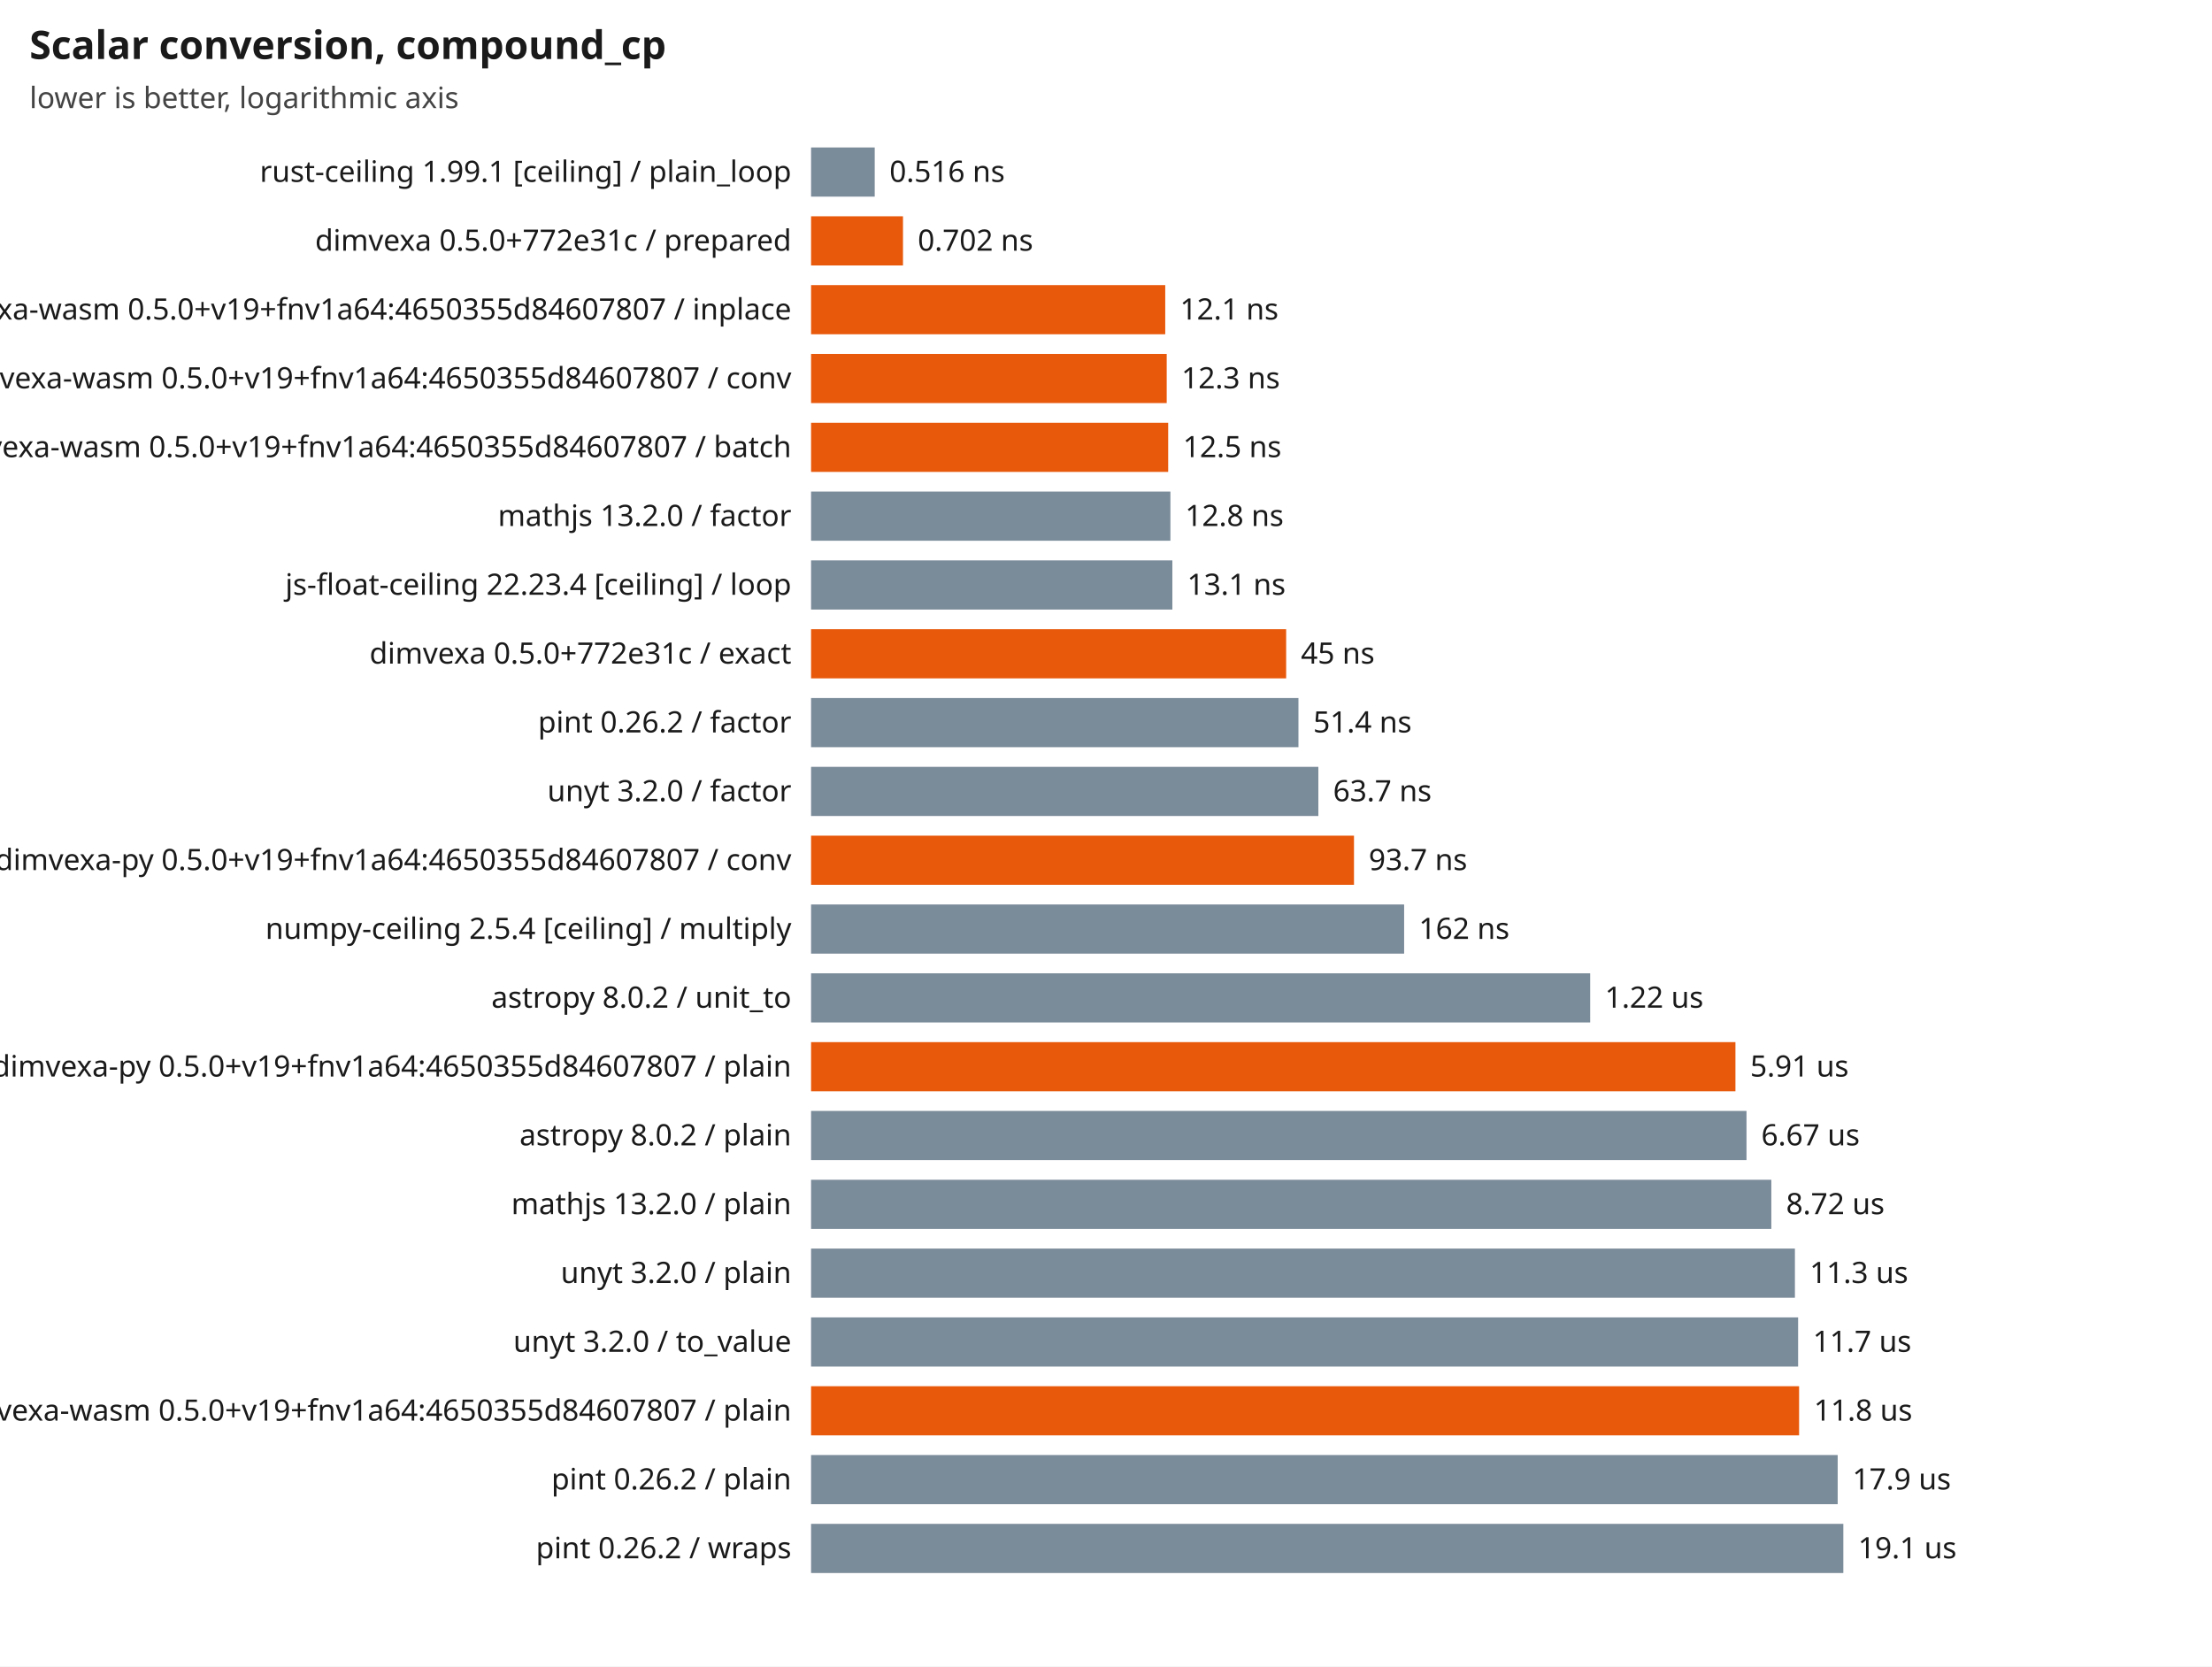
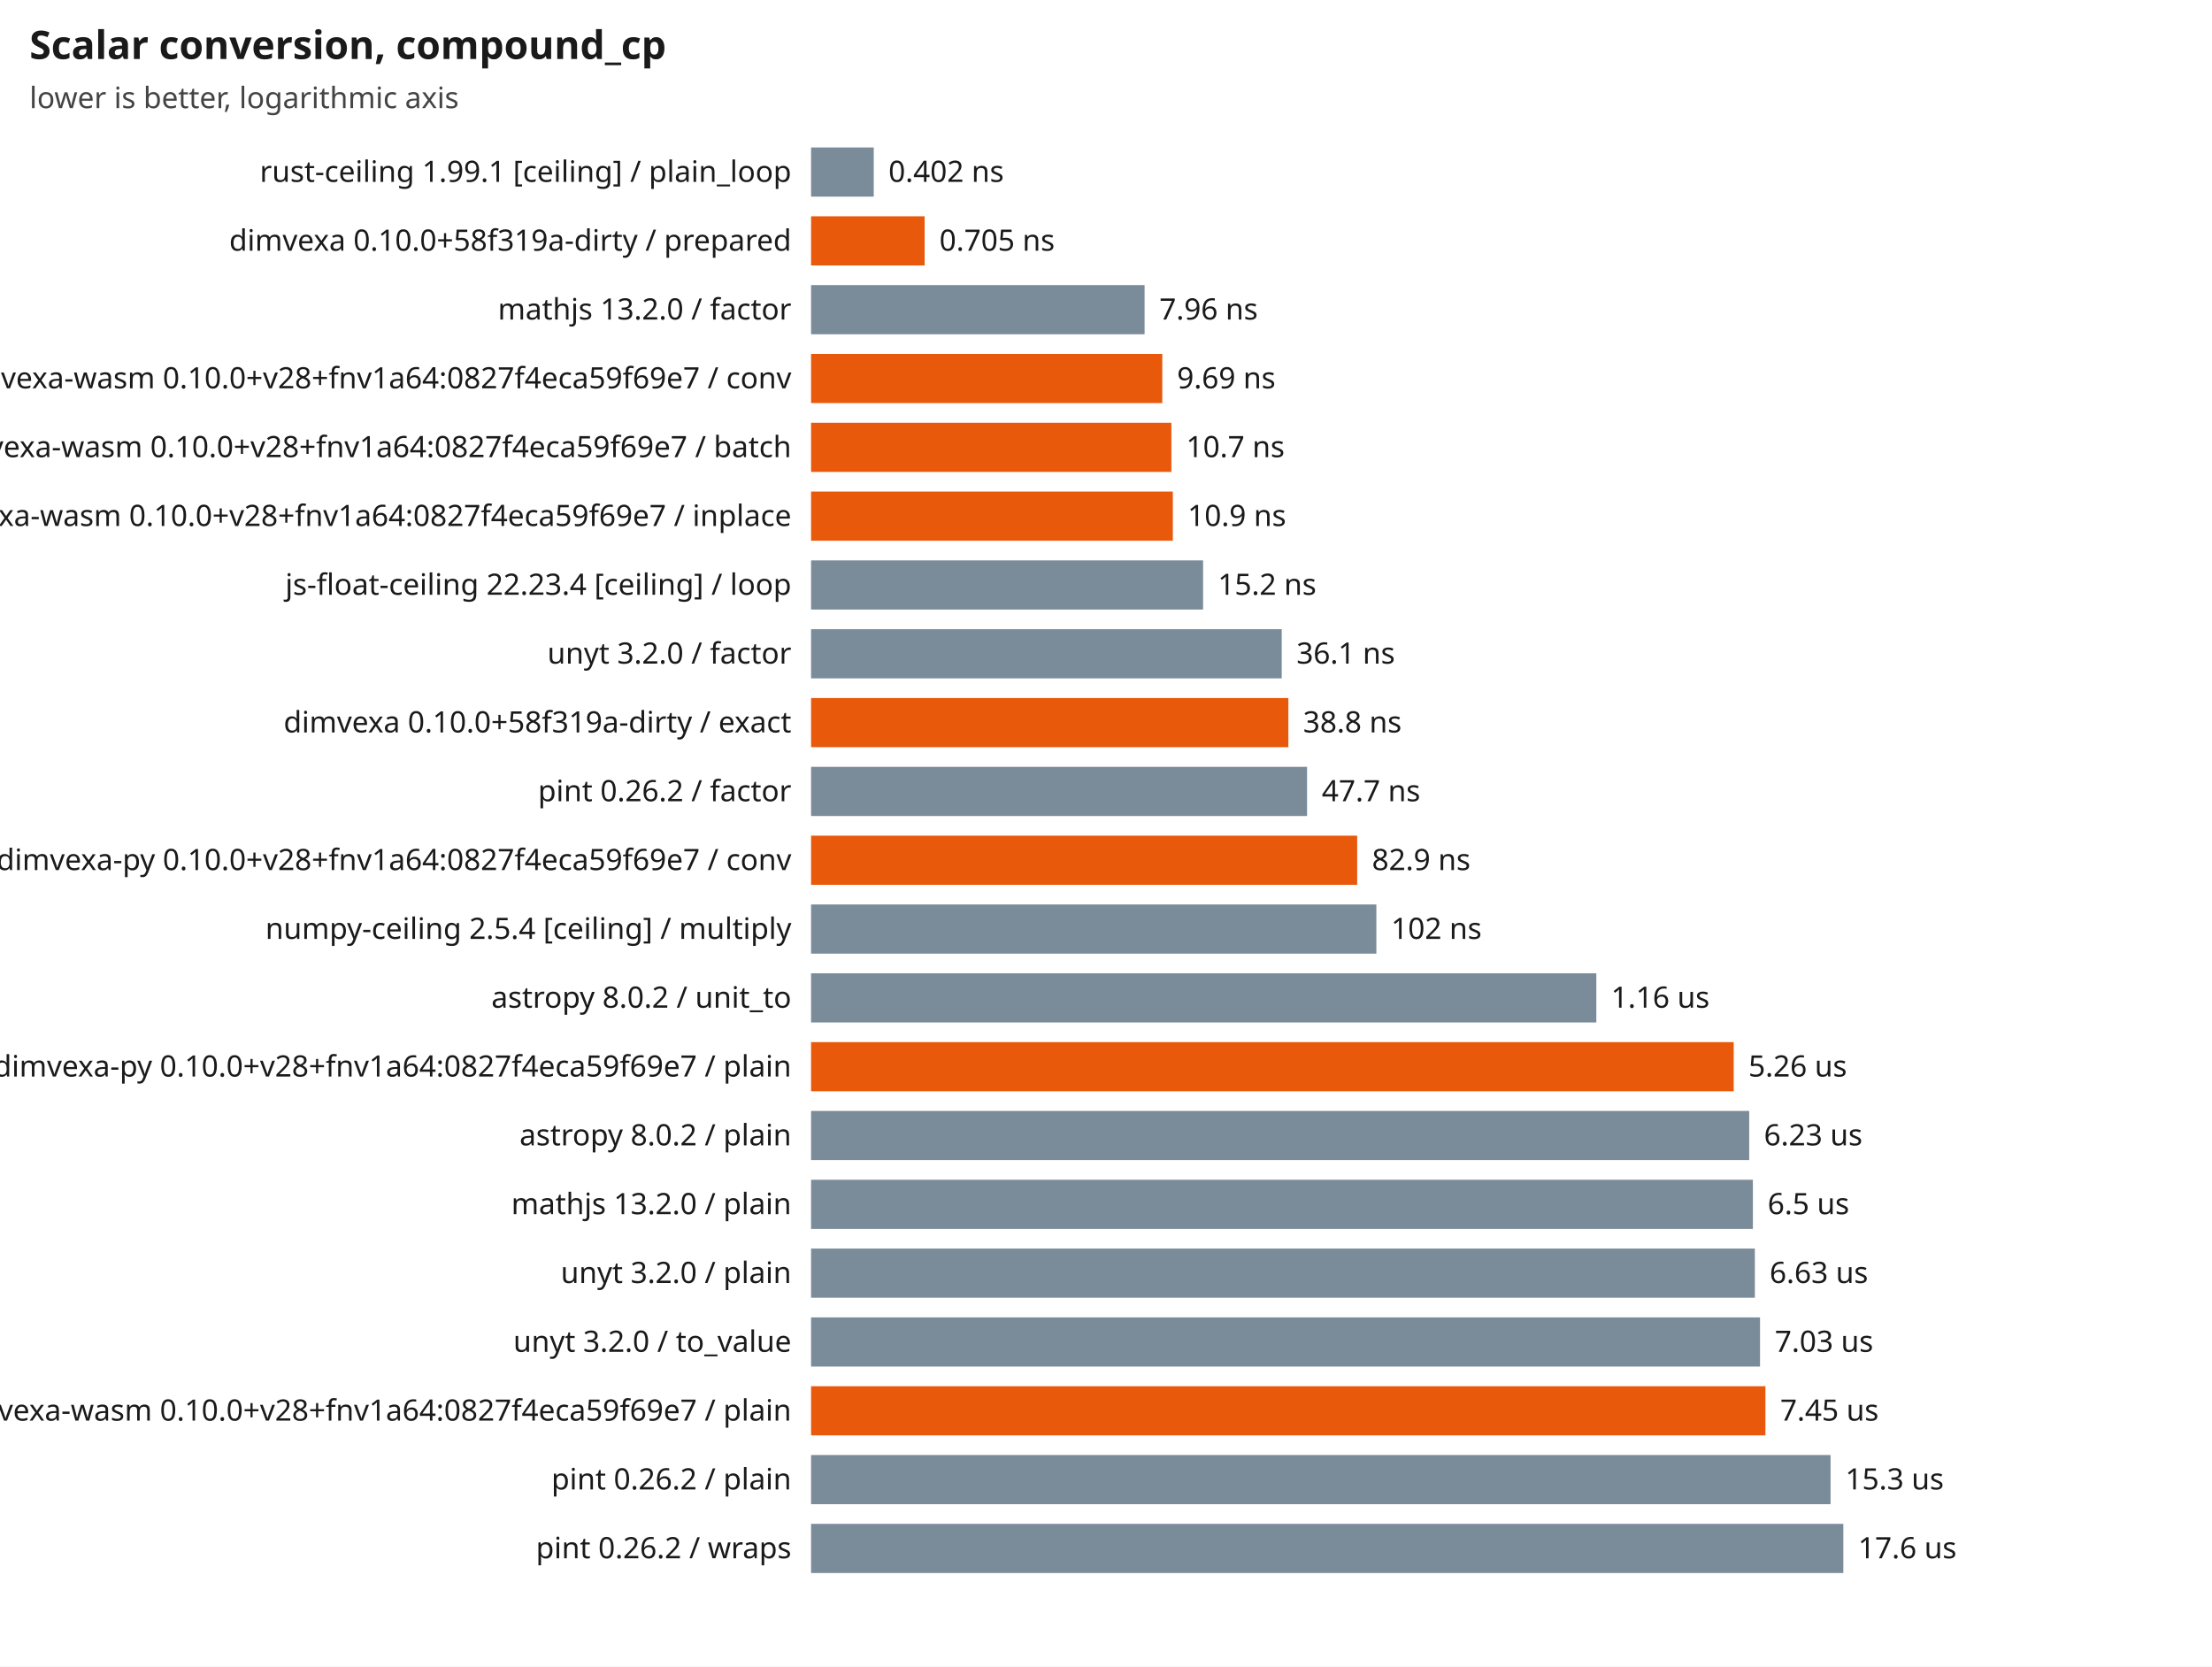
<svg xmlns="http://www.w3.org/2000/svg" width="900" height="678" viewBox="0 0 900 678" role="img" aria-label="Scalar conversion, compound_cp">
  <rect width="900" height="678" fill="#ffffff" />
  <text x="12" y="24" font-family="sans-serif" font-size="16" font-weight="bold" fill="#1a1a1a">Scalar conversion, compound_cp</text>
  <text x="12" y="44" font-family="sans-serif" font-size="12" fill="#444444">lower is better, logarithmic axis</text>
  <text x="322" y="74" text-anchor="end" font-family="sans-serif" font-size="12" fill="#1a1a1a">rust-ceiling 1.99.1 [ceiling] / plain_loop</text>
-   <rect x="330" y="60" width="25.9" height="20" fill="#7a8b99" />
-   <text x="361.9" y="74" font-family="sans-serif" font-size="12" fill="#1a1a1a">0.516 ns</text>
-   <text x="322" y="102" text-anchor="end" font-family="sans-serif" font-size="12" fill="#1a1a1a">dimvexa 0.5.0+772e31c / prepared</text>
-   <rect x="330" y="88" width="37.4" height="20" fill="#e8590c" />
-   <text x="373.4" y="102" font-family="sans-serif" font-size="12" fill="#1a1a1a">0.702 ns</text>
-   <text x="322" y="130" text-anchor="end" font-family="sans-serif" font-size="12" fill="#1a1a1a">dimvexa-wasm 0.5.0+v19+fnv1a64:4650355d84607807 / inplace</text>
-   <rect x="330" y="116" width="144.1" height="20" fill="#e8590c" />
-   <text x="480.1" y="130" font-family="sans-serif" font-size="12" fill="#1a1a1a">12.1 ns</text>
-   <text x="322" y="158" text-anchor="end" font-family="sans-serif" font-size="12" fill="#1a1a1a">dimvexa-wasm 0.5.0+v19+fnv1a64:4650355d84607807 / conv</text>
-   <rect x="330" y="144" width="144.7" height="20" fill="#e8590c" />
-   <text x="480.7" y="158" font-family="sans-serif" font-size="12" fill="#1a1a1a">12.3 ns</text>
-   <text x="322" y="186" text-anchor="end" font-family="sans-serif" font-size="12" fill="#1a1a1a">dimvexa-wasm 0.5.0+v19+fnv1a64:4650355d84607807 / batch</text>
-   <rect x="330" y="172" width="145.3" height="20" fill="#e8590c" />
-   <text x="481.3" y="186" font-family="sans-serif" font-size="12" fill="#1a1a1a">12.5 ns</text>
-   <text x="322" y="214" text-anchor="end" font-family="sans-serif" font-size="12" fill="#1a1a1a">mathjs 13.2.0 / factor</text>
-   <rect x="330" y="200" width="146.2" height="20" fill="#7a8b99" />
-   <text x="482.2" y="214" font-family="sans-serif" font-size="12" fill="#1a1a1a">12.8 ns</text>
+   <rect x="330" y="60" width="25.5" height="20" fill="#7a8b99" />
+   <text x="361.5" y="74" font-family="sans-serif" font-size="12" fill="#1a1a1a">0.402 ns</text>
+   <text x="322" y="102" text-anchor="end" font-family="sans-serif" font-size="12" fill="#1a1a1a">dimvexa 0.10.0+58f319a-dirty / prepared</text>
+   <rect x="330" y="88" width="46.2" height="20" fill="#e8590c" />
+   <text x="382.2" y="102" font-family="sans-serif" font-size="12" fill="#1a1a1a">0.705 ns</text>
+   <text x="322" y="130" text-anchor="end" font-family="sans-serif" font-size="12" fill="#1a1a1a">mathjs 13.2.0 / factor</text>
+   <rect x="330" y="116" width="135.7" height="20" fill="#7a8b99" />
+   <text x="471.7" y="130" font-family="sans-serif" font-size="12" fill="#1a1a1a">7.96 ns</text>
+   <text x="322" y="158" text-anchor="end" font-family="sans-serif" font-size="12" fill="#1a1a1a">dimvexa-wasm 0.10.0+v28+fnv1a64:0827f4eca59f69e7 / conv</text>
+   <rect x="330" y="144" width="142.9" height="20" fill="#e8590c" />
+   <text x="478.9" y="158" font-family="sans-serif" font-size="12" fill="#1a1a1a">9.69 ns</text>
+   <text x="322" y="186" text-anchor="end" font-family="sans-serif" font-size="12" fill="#1a1a1a">dimvexa-wasm 0.10.0+v28+fnv1a64:0827f4eca59f69e7 / batch</text>
+   <rect x="330" y="172" width="146.6" height="20" fill="#e8590c" />
+   <text x="482.6" y="186" font-family="sans-serif" font-size="12" fill="#1a1a1a">10.7 ns</text>
+   <text x="322" y="214" text-anchor="end" font-family="sans-serif" font-size="12" fill="#1a1a1a">dimvexa-wasm 0.10.0+v28+fnv1a64:0827f4eca59f69e7 / inplace</text>
+   <rect x="330" y="200" width="147.2" height="20" fill="#e8590c" />
+   <text x="483.2" y="214" font-family="sans-serif" font-size="12" fill="#1a1a1a">10.9 ns</text>
  <text x="322" y="242" text-anchor="end" font-family="sans-serif" font-size="12" fill="#1a1a1a">js-float-ceiling 22.23.4 [ceiling] / loop</text>
-   <rect x="330" y="228" width="147.0" height="20" fill="#7a8b99" />
-   <text x="483.0" y="242" font-family="sans-serif" font-size="12" fill="#1a1a1a">13.1 ns</text>
-   <text x="322" y="270" text-anchor="end" font-family="sans-serif" font-size="12" fill="#1a1a1a">dimvexa 0.5.0+772e31c / exact</text>
-   <rect x="330" y="256" width="193.3" height="20" fill="#e8590c" />
-   <text x="529.3" y="270" font-family="sans-serif" font-size="12" fill="#1a1a1a">45 ns</text>
-   <text x="322" y="298" text-anchor="end" font-family="sans-serif" font-size="12" fill="#1a1a1a">pint 0.26.2 / factor</text>
-   <rect x="330" y="284" width="198.3" height="20" fill="#7a8b99" />
-   <text x="534.3" y="298" font-family="sans-serif" font-size="12" fill="#1a1a1a">51.4 ns</text>
-   <text x="322" y="326" text-anchor="end" font-family="sans-serif" font-size="12" fill="#1a1a1a">unyt 3.2.0 / factor</text>
-   <rect x="330" y="312" width="206.4" height="20" fill="#7a8b99" />
-   <text x="542.4" y="326" font-family="sans-serif" font-size="12" fill="#1a1a1a">63.7 ns</text>
-   <text x="322" y="354" text-anchor="end" font-family="sans-serif" font-size="12" fill="#1a1a1a">dimvexa-py 0.5.0+v19+fnv1a64:4650355d84607807 / conv</text>
-   <rect x="330" y="340" width="220.9" height="20" fill="#e8590c" />
-   <text x="556.9" y="354" font-family="sans-serif" font-size="12" fill="#1a1a1a">93.7 ns</text>
+   <rect x="330" y="228" width="159.5" height="20" fill="#7a8b99" />
+   <text x="495.5" y="242" font-family="sans-serif" font-size="12" fill="#1a1a1a">15.2 ns</text>
+   <text x="322" y="270" text-anchor="end" font-family="sans-serif" font-size="12" fill="#1a1a1a">unyt 3.2.0 / factor</text>
+   <rect x="330" y="256" width="191.5" height="20" fill="#7a8b99" />
+   <text x="527.5" y="270" font-family="sans-serif" font-size="12" fill="#1a1a1a">36.1 ns</text>
+   <text x="322" y="298" text-anchor="end" font-family="sans-serif" font-size="12" fill="#1a1a1a">dimvexa 0.10.0+58f319a-dirty / exact</text>
+   <rect x="330" y="284" width="194.2" height="20" fill="#e8590c" />
+   <text x="530.2" y="298" font-family="sans-serif" font-size="12" fill="#1a1a1a">38.8 ns</text>
+   <text x="322" y="326" text-anchor="end" font-family="sans-serif" font-size="12" fill="#1a1a1a">pint 0.26.2 / factor</text>
+   <rect x="330" y="312" width="201.8" height="20" fill="#7a8b99" />
+   <text x="537.8" y="326" font-family="sans-serif" font-size="12" fill="#1a1a1a">47.7 ns</text>
+   <text x="322" y="354" text-anchor="end" font-family="sans-serif" font-size="12" fill="#1a1a1a">dimvexa-py 0.10.0+v28+fnv1a64:0827f4eca59f69e7 / conv</text>
+   <rect x="330" y="340" width="222.2" height="20" fill="#e8590c" />
+   <text x="558.2" y="354" font-family="sans-serif" font-size="12" fill="#1a1a1a">82.9 ns</text>
  <text x="322" y="382" text-anchor="end" font-family="sans-serif" font-size="12" fill="#1a1a1a">numpy-ceiling 2.5.4 [ceiling] / multiply</text>
-   <rect x="330" y="368" width="241.3" height="20" fill="#7a8b99" />
-   <text x="577.3" y="382" font-family="sans-serif" font-size="12" fill="#1a1a1a">162 ns</text>
+   <rect x="330" y="368" width="230.0" height="20" fill="#7a8b99" />
+   <text x="566.0" y="382" font-family="sans-serif" font-size="12" fill="#1a1a1a">102 ns</text>
  <text x="322" y="410" text-anchor="end" font-family="sans-serif" font-size="12" fill="#1a1a1a">astropy 8.0.2 / unit_to</text>
-   <rect x="330" y="396" width="317.0" height="20" fill="#7a8b99" />
-   <text x="653.0" y="410" font-family="sans-serif" font-size="12" fill="#1a1a1a">1.22 us</text>
-   <text x="322" y="438" text-anchor="end" font-family="sans-serif" font-size="12" fill="#1a1a1a">dimvexa-py 0.5.0+v19+fnv1a64:4650355d84607807 / plain</text>
-   <rect x="330" y="424" width="376.1" height="20" fill="#e8590c" />
-   <text x="712.1" y="438" font-family="sans-serif" font-size="12" fill="#1a1a1a">5.91 us</text>
+   <rect x="330" y="396" width="319.5" height="20" fill="#7a8b99" />
+   <text x="655.5" y="410" font-family="sans-serif" font-size="12" fill="#1a1a1a">1.16 us</text>
+   <text x="322" y="438" text-anchor="end" font-family="sans-serif" font-size="12" fill="#1a1a1a">dimvexa-py 0.10.0+v28+fnv1a64:0827f4eca59f69e7 / plain</text>
+   <rect x="330" y="424" width="375.4" height="20" fill="#e8590c" />
+   <text x="711.4" y="438" font-family="sans-serif" font-size="12" fill="#1a1a1a">5.26 us</text>
  <text x="322" y="466" text-anchor="end" font-family="sans-serif" font-size="12" fill="#1a1a1a">astropy 8.0.2 / plain</text>
-   <rect x="330" y="452" width="380.6" height="20" fill="#7a8b99" />
-   <text x="716.6" y="466" font-family="sans-serif" font-size="12" fill="#1a1a1a">6.67 us</text>
+   <rect x="330" y="452" width="381.7" height="20" fill="#7a8b99" />
+   <text x="717.7" y="466" font-family="sans-serif" font-size="12" fill="#1a1a1a">6.23 us</text>
  <text x="322" y="494" text-anchor="end" font-family="sans-serif" font-size="12" fill="#1a1a1a">mathjs 13.2.0 / plain</text>
-   <rect x="330" y="480" width="390.7" height="20" fill="#7a8b99" />
-   <text x="726.7" y="494" font-family="sans-serif" font-size="12" fill="#1a1a1a">8.72 us</text>
+   <rect x="330" y="480" width="383.2" height="20" fill="#7a8b99" />
+   <text x="719.2" y="494" font-family="sans-serif" font-size="12" fill="#1a1a1a">6.5 us</text>
  <text x="322" y="522" text-anchor="end" font-family="sans-serif" font-size="12" fill="#1a1a1a">unyt 3.2.0 / plain</text>
-   <rect x="330" y="508" width="400.3" height="20" fill="#7a8b99" />
-   <text x="736.3" y="522" font-family="sans-serif" font-size="12" fill="#1a1a1a">11.3 us</text>
+   <rect x="330" y="508" width="384.0" height="20" fill="#7a8b99" />
+   <text x="720.0" y="522" font-family="sans-serif" font-size="12" fill="#1a1a1a">6.63 us</text>
  <text x="322" y="550" text-anchor="end" font-family="sans-serif" font-size="12" fill="#1a1a1a">unyt 3.2.0 / to_value</text>
-   <rect x="330" y="536" width="401.6" height="20" fill="#7a8b99" />
-   <text x="737.6" y="550" font-family="sans-serif" font-size="12" fill="#1a1a1a">11.7 us</text>
-   <text x="322" y="578" text-anchor="end" font-family="sans-serif" font-size="12" fill="#1a1a1a">dimvexa-wasm 0.5.0+v19+fnv1a64:4650355d84607807 / plain</text>
-   <rect x="330" y="564" width="402.0" height="20" fill="#e8590c" />
-   <text x="738.0" y="578" font-family="sans-serif" font-size="12" fill="#1a1a1a">11.8 us</text>
+   <rect x="330" y="536" width="386.1" height="20" fill="#7a8b99" />
+   <text x="722.1" y="550" font-family="sans-serif" font-size="12" fill="#1a1a1a">7.03 us</text>
+   <text x="322" y="578" text-anchor="end" font-family="sans-serif" font-size="12" fill="#1a1a1a">dimvexa-wasm 0.10.0+v28+fnv1a64:0827f4eca59f69e7 / plain</text>
+   <rect x="330" y="564" width="388.3" height="20" fill="#e8590c" />
+   <text x="724.3" y="578" font-family="sans-serif" font-size="12" fill="#1a1a1a">7.45 us</text>
  <text x="322" y="606" text-anchor="end" font-family="sans-serif" font-size="12" fill="#1a1a1a">pint 0.26.2 / plain</text>
-   <rect x="330" y="592" width="417.7" height="20" fill="#7a8b99" />
-   <text x="753.7" y="606" font-family="sans-serif" font-size="12" fill="#1a1a1a">17.9 us</text>
+   <rect x="330" y="592" width="414.8" height="20" fill="#7a8b99" />
+   <text x="750.8" y="606" font-family="sans-serif" font-size="12" fill="#1a1a1a">15.3 us</text>
  <text x="322" y="634" text-anchor="end" font-family="sans-serif" font-size="12" fill="#1a1a1a">pint 0.26.2 / wraps</text>
  <rect x="330" y="620" width="420.0" height="20" fill="#7a8b99" />
-   <text x="756.0" y="634" font-family="sans-serif" font-size="12" fill="#1a1a1a">19.1 us</text>
+   <text x="756.0" y="634" font-family="sans-serif" font-size="12" fill="#1a1a1a">17.6 us</text>
</svg>
